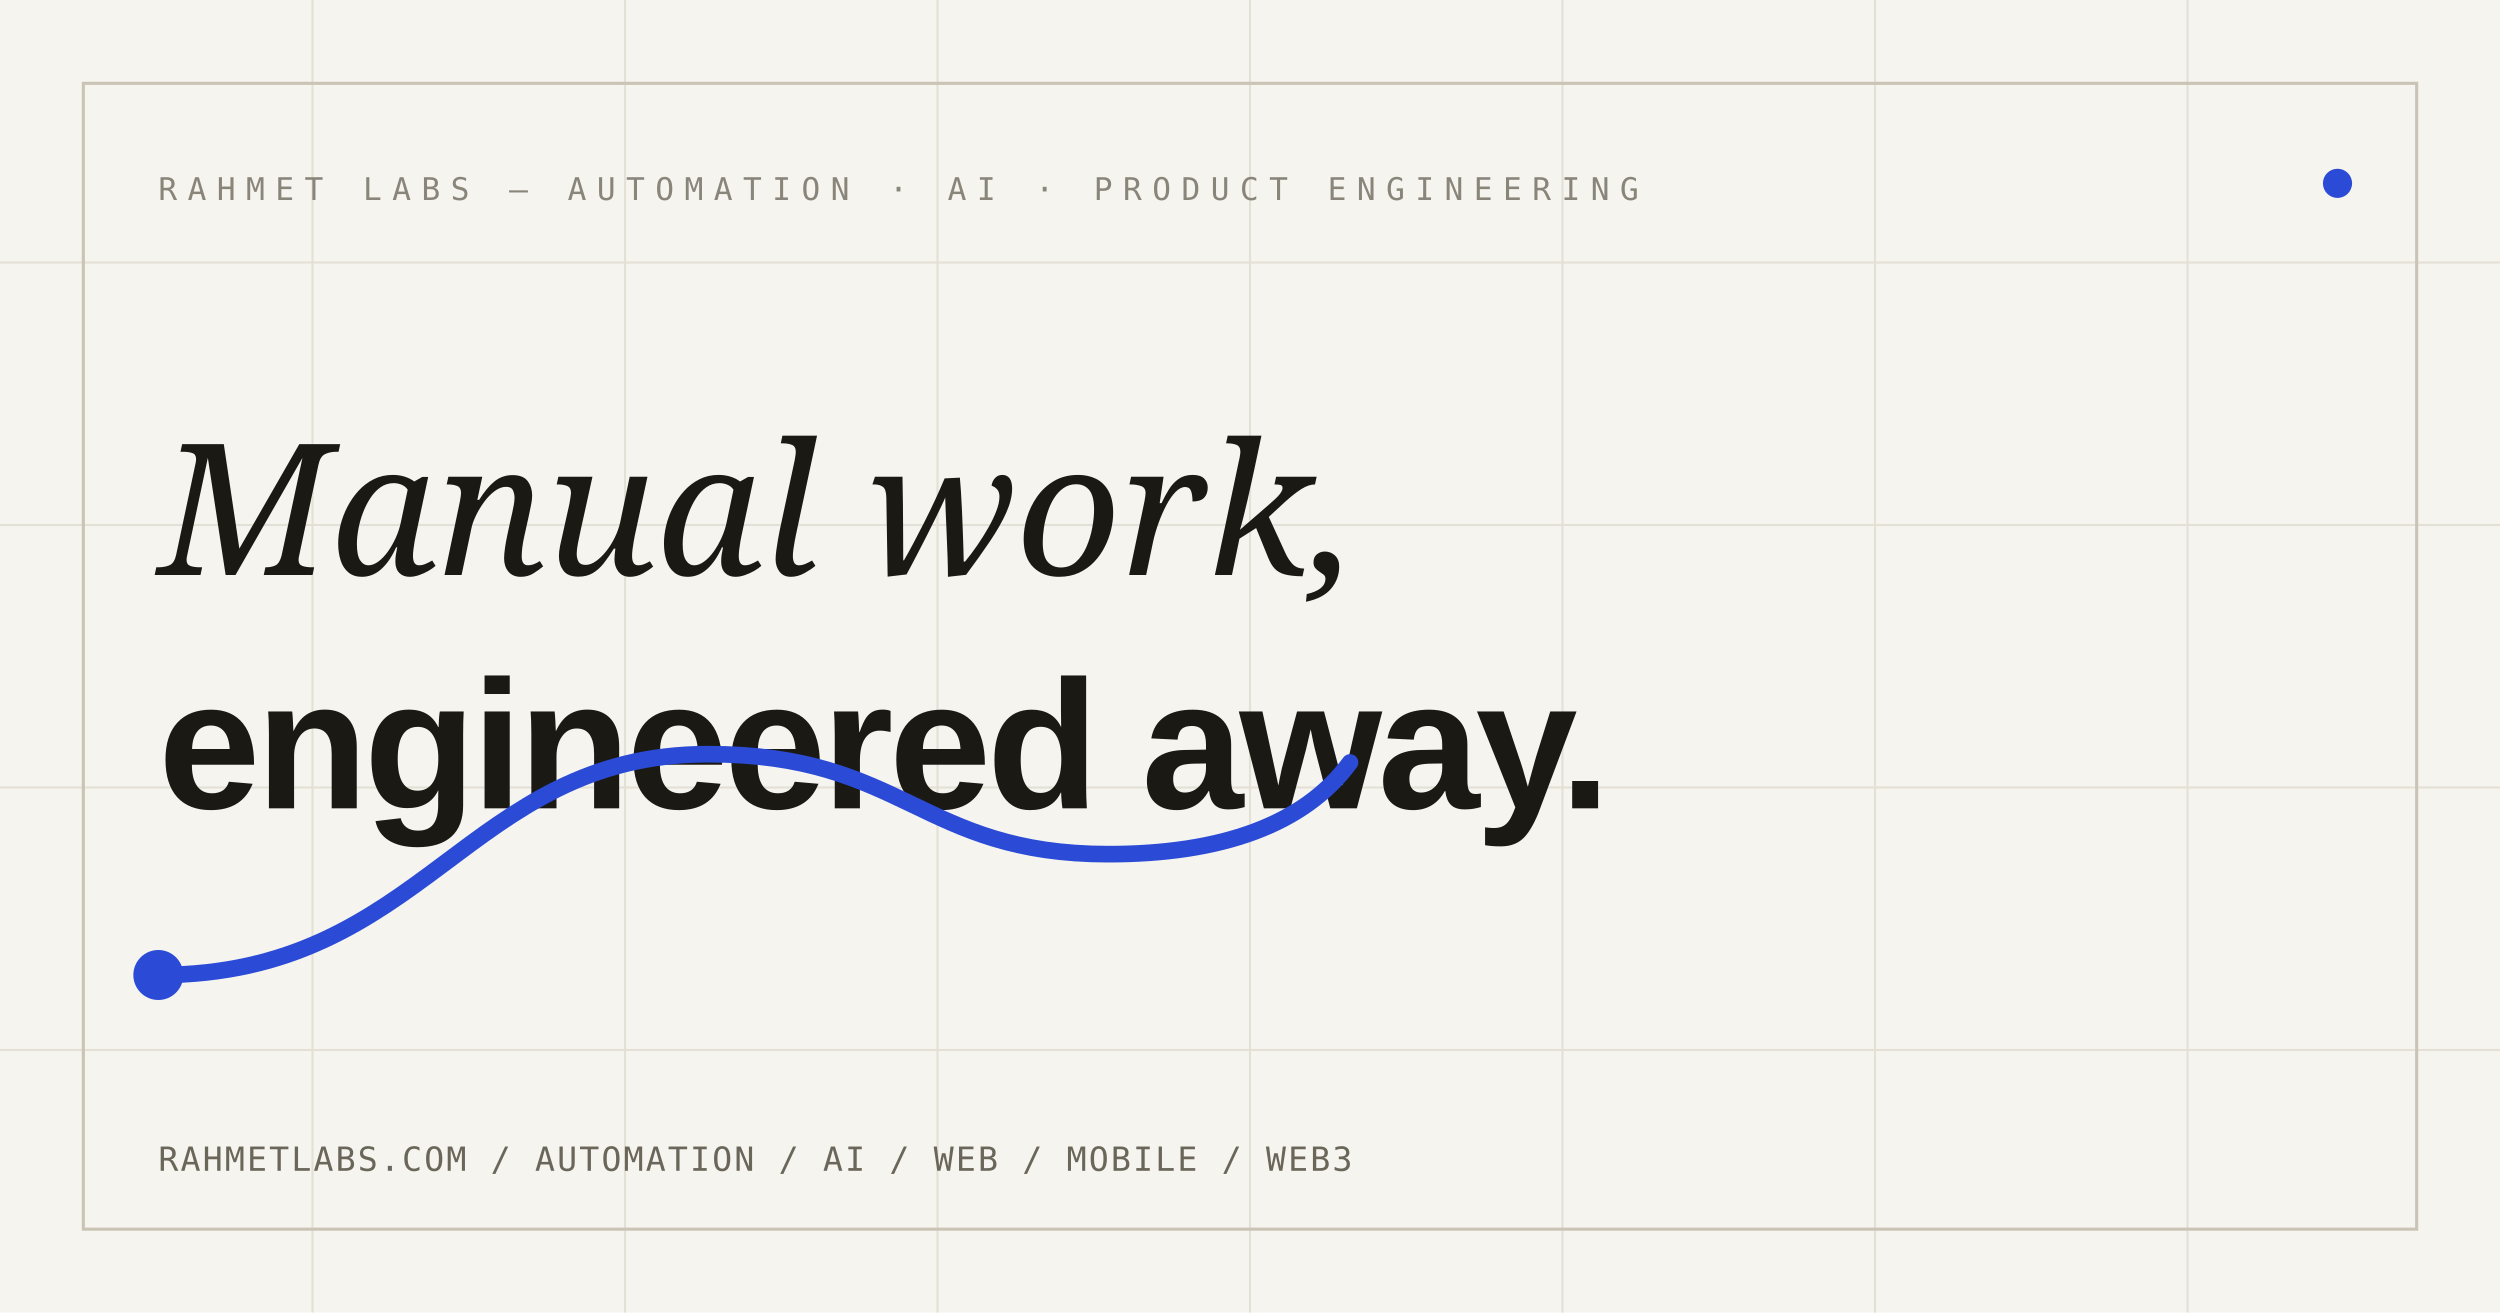
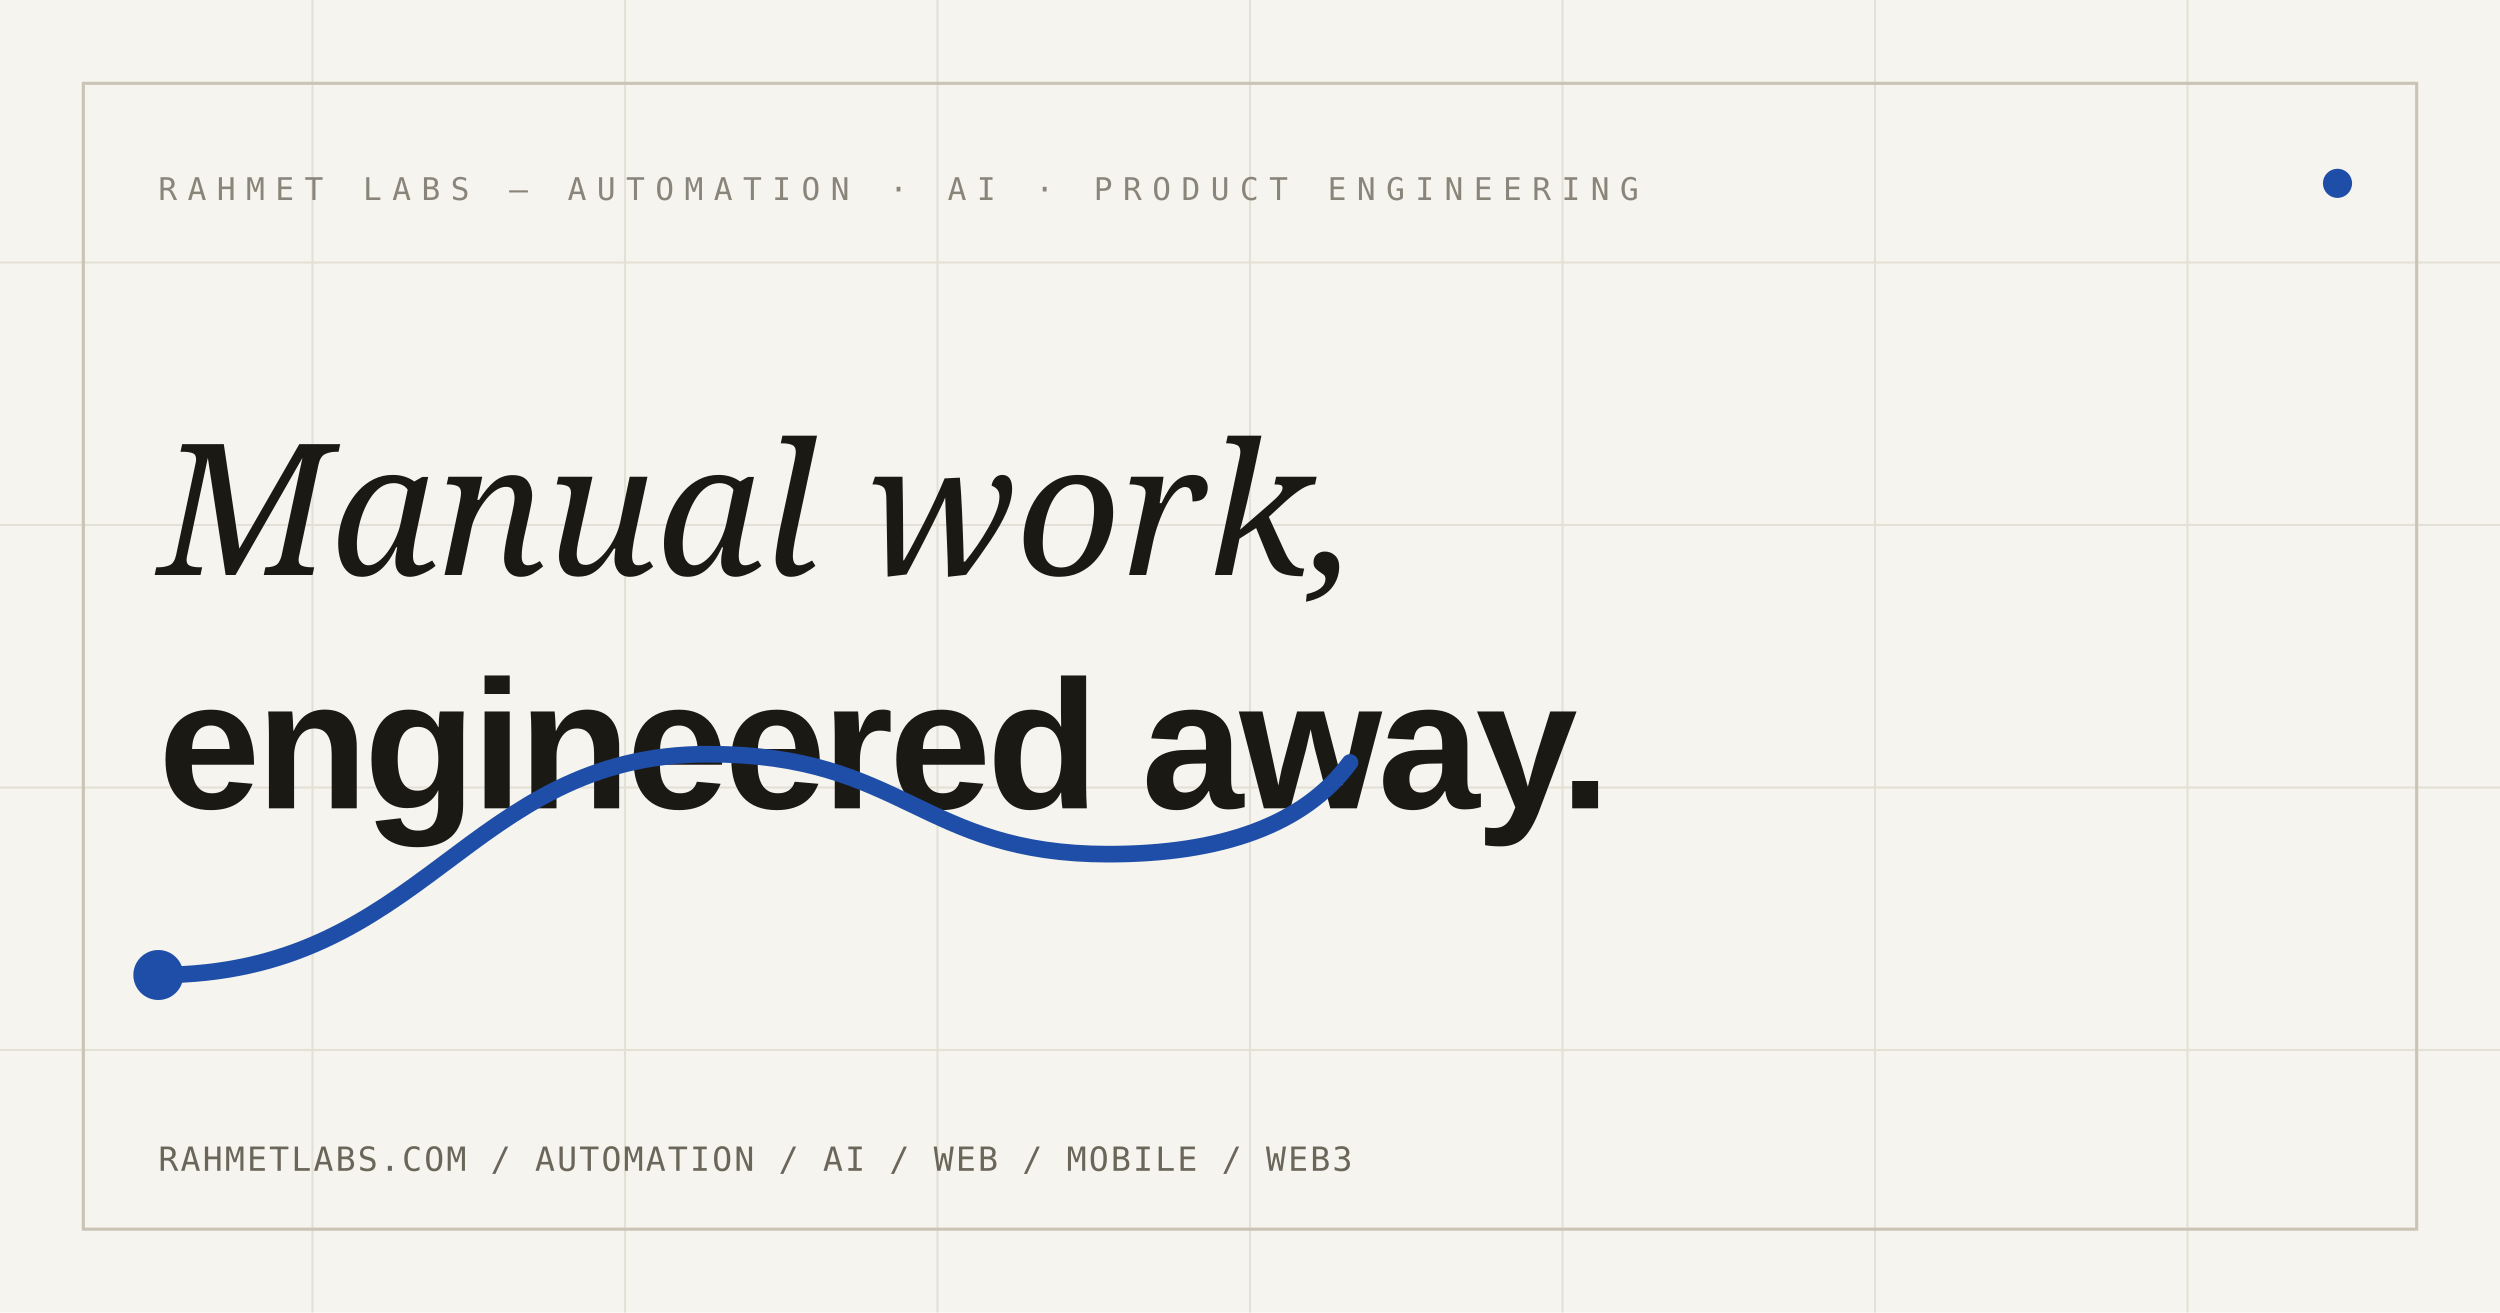
<svg xmlns="http://www.w3.org/2000/svg" width="1200" height="630" viewBox="0 0 1200 630">
  <rect width="1200" height="630" fill="#F6F4EE" />
  <g stroke="#E4E0D5" stroke-width="1">
    <path d="M0 126h1200M0 252h1200M0 378h1200M0 504h1200M150 0v630M300 0v630M450 0v630M600 0v630M750 0v630M900 0v630M1050 0v630" />
  </g>
  <rect x="40" y="40" width="1120" height="550" fill="none" stroke="#C9C4B5" stroke-width="1.5" />
  <text x="76" y="96" font-family="ui-monospace, monospace" font-size="15" letter-spacing="5" fill="#8A857A">RAHMET LABS — AUTOMATION · AI · PRODUCT ENGINEERING</text>
-   <circle cx="1122" cy="88" r="7" fill="#2B4BD7" />
+   <circle cx="1122" cy="88" r="7" fill="#1F4EA8" />
  <text x="76" y="276" font-family="Georgia, serif" font-size="88" font-style="italic" font-weight="500" fill="#1B1914">Manual work,</text>
  <text x="76" y="388" font-family="Helvetica Neue, Arial, sans-serif" font-size="88" font-weight="700" letter-spacing="-2" fill="#1B1914">engineered away.</text>
-   <path d="M76 468c128 0 148-106 264-106 94 0 102 48 192 48 54 0 94-14 116-44" fill="none" stroke="#2B4BD7" stroke-width="8" stroke-linecap="round" />
-   <circle cx="76" cy="468" r="12" fill="#2B4BD7" />
+   <path d="M76 468c128 0 148-106 264-106 94 0 102 48 192 48 54 0 94-14 116-44" fill="none" stroke="#1F4EA8" stroke-width="8" stroke-linecap="round" />
+   <circle cx="76" cy="468" r="12" fill="#1F4EA8" />
  <text x="76" y="562" font-family="ui-monospace, monospace" font-size="16" letter-spacing="1" fill="#6B665A">RAHMETLABS.COM / AUTOMATION / AI / WEB / MOBILE / WEB3</text>
</svg>
